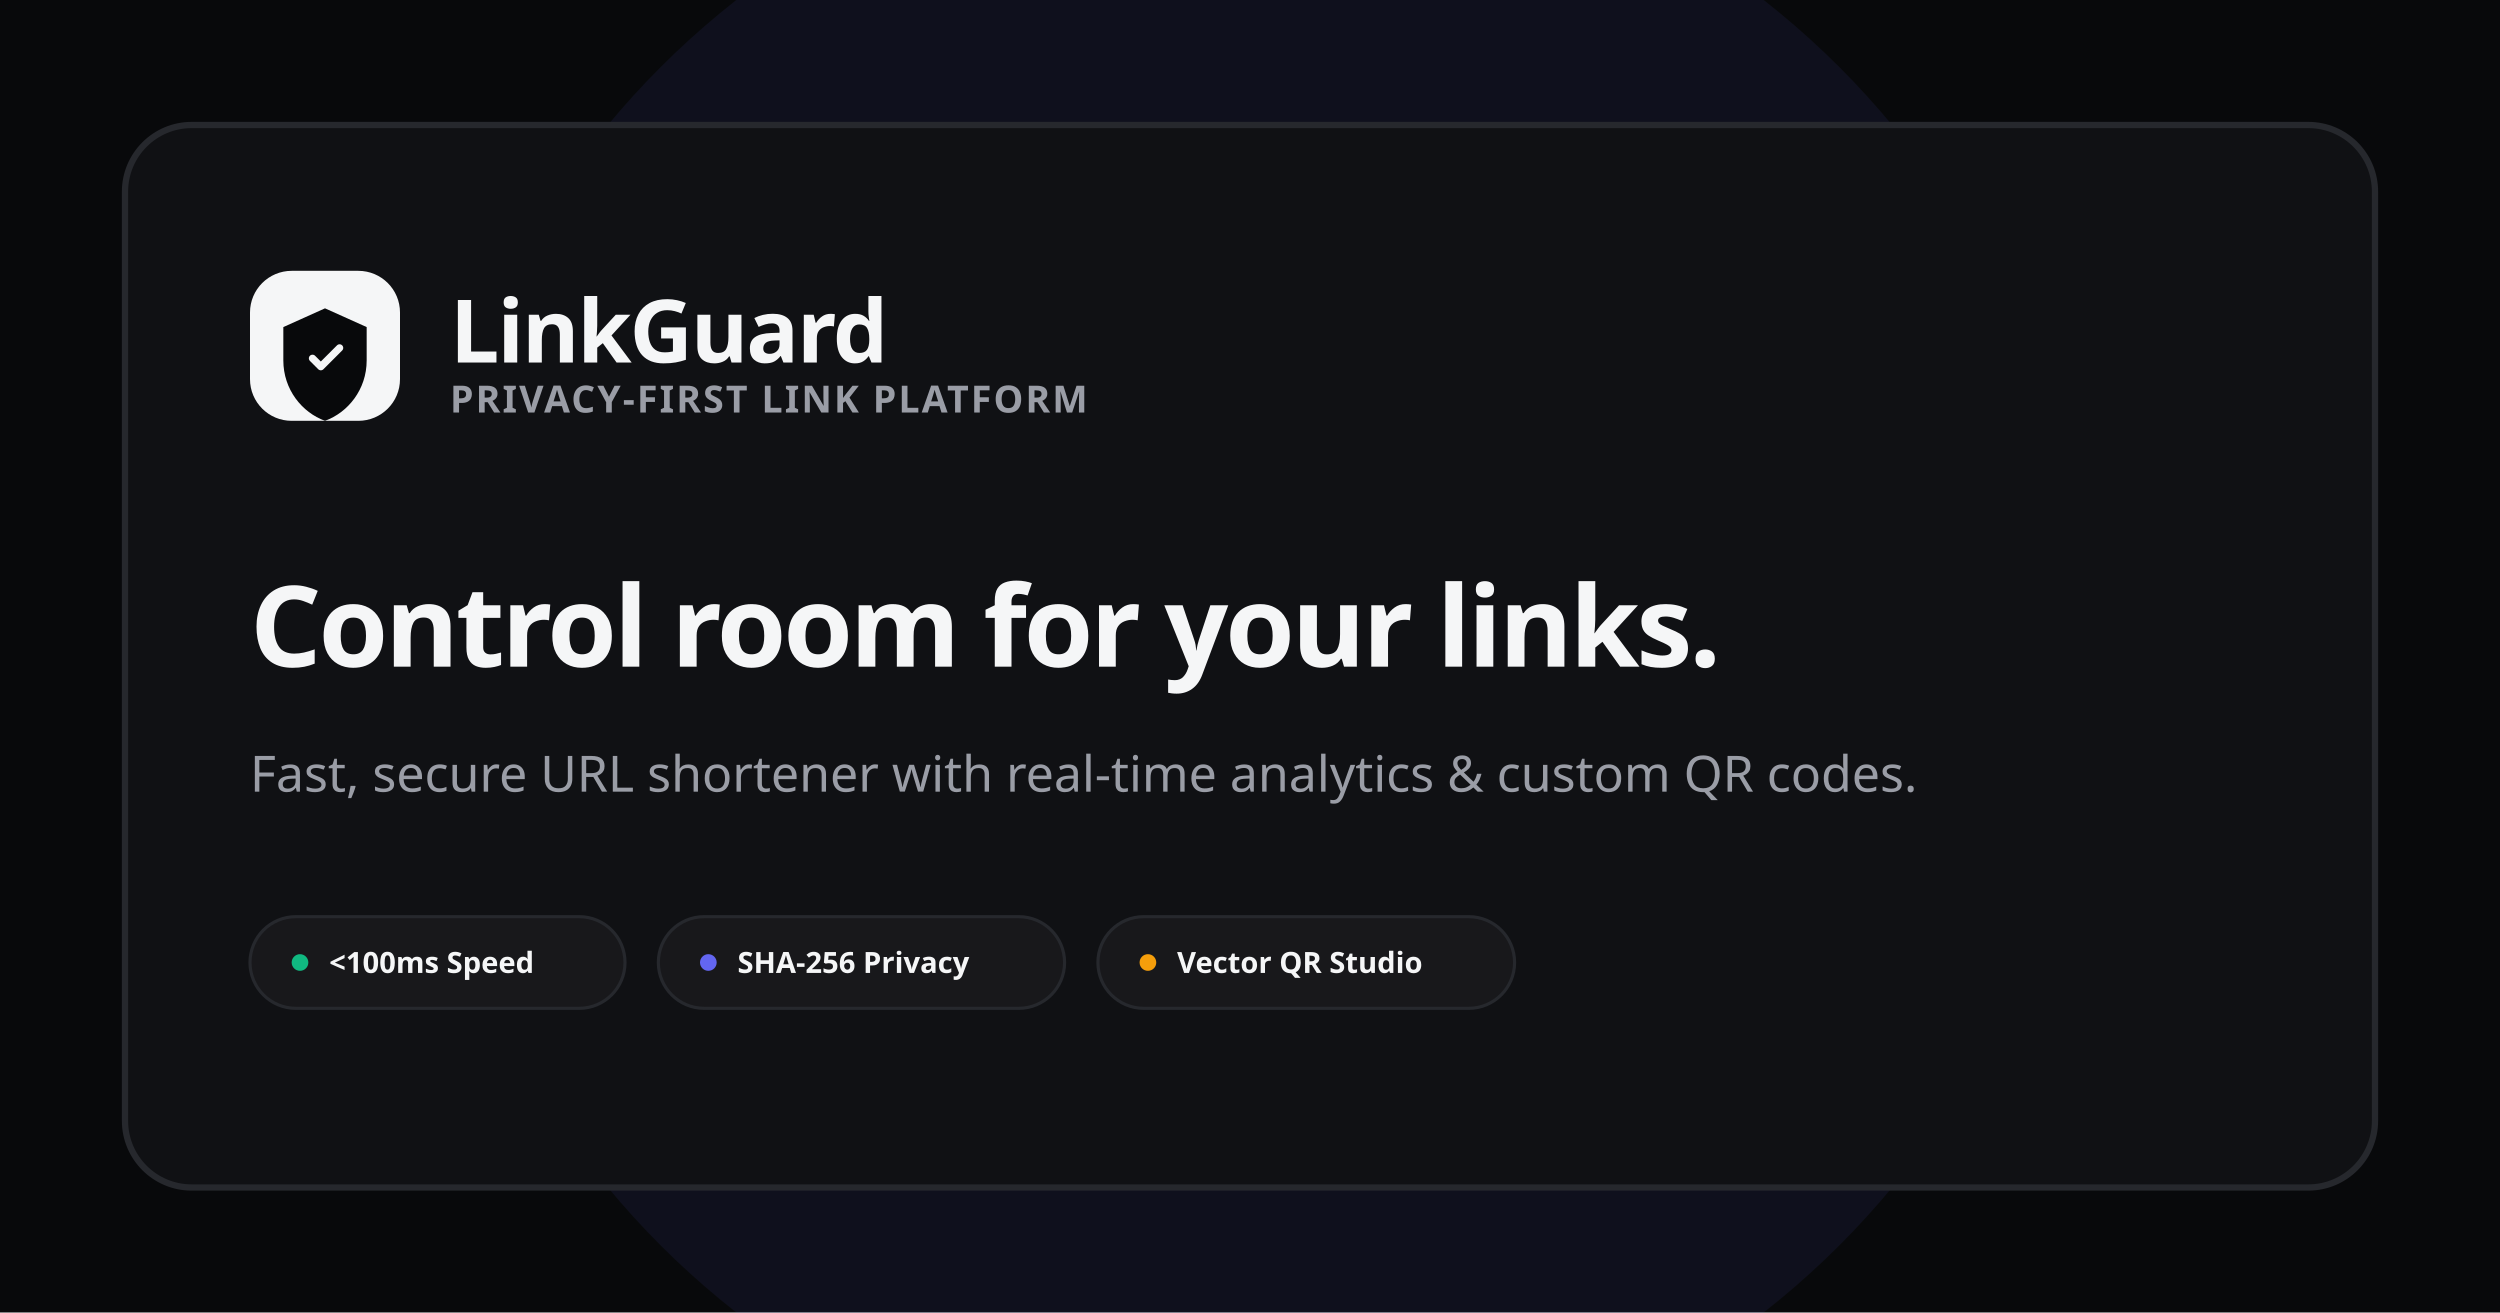
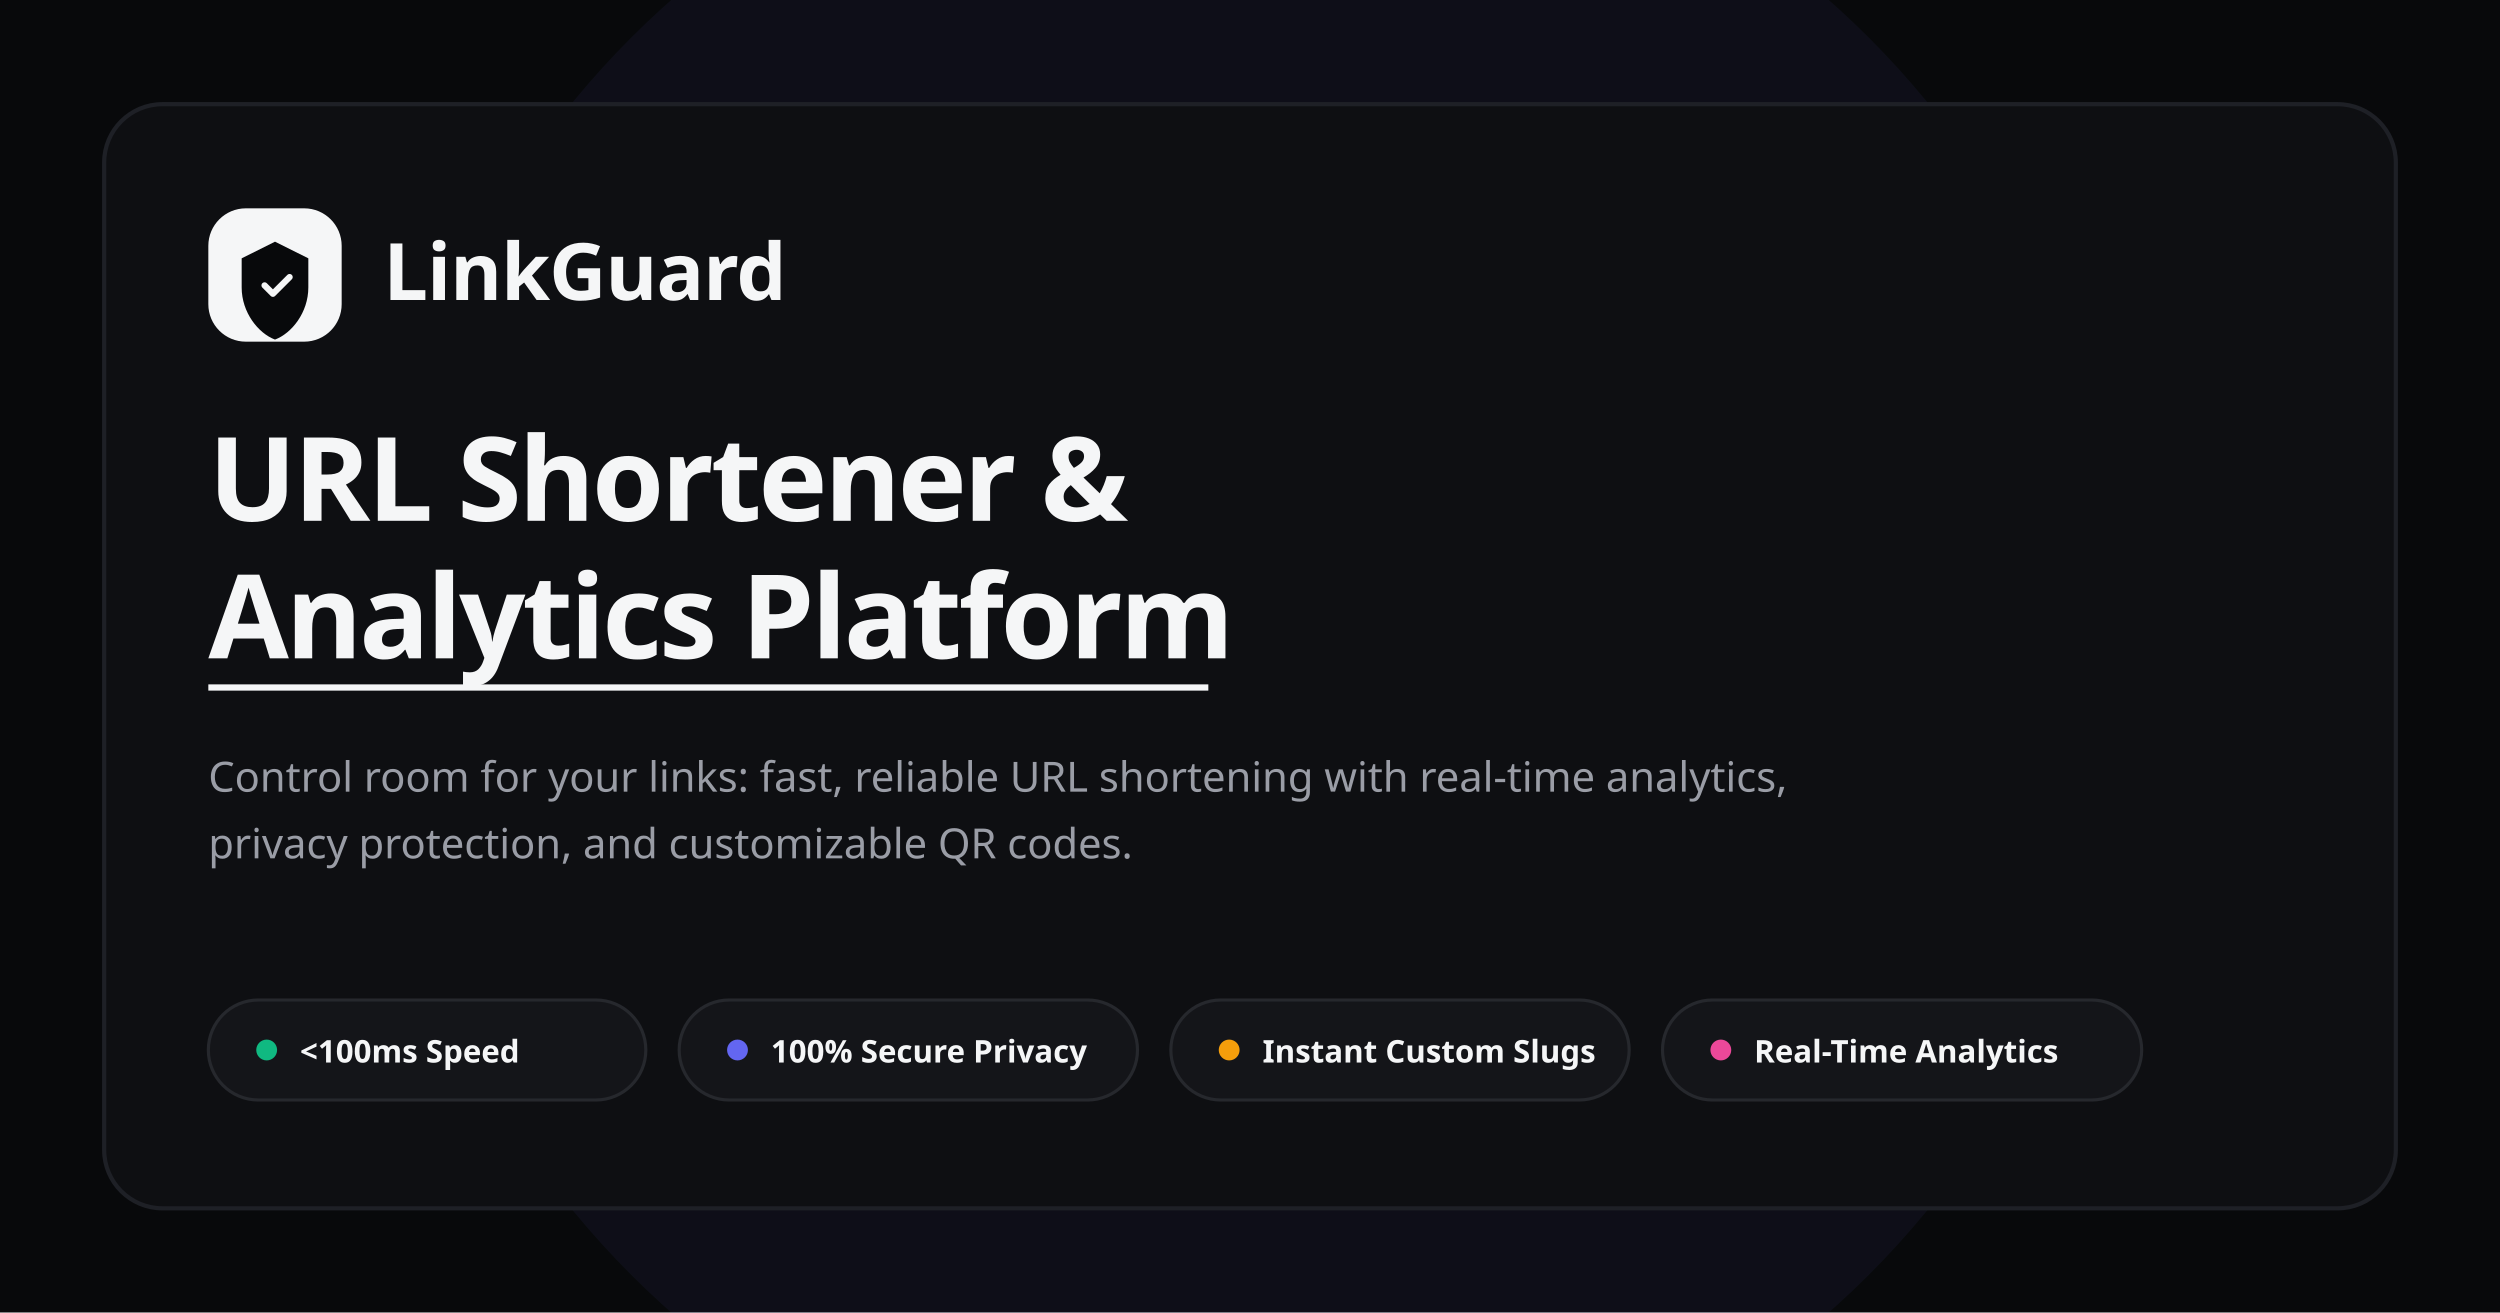
<svg xmlns="http://www.w3.org/2000/svg" width="1200" height="630" viewBox="0 0 1200 630" fill="none">
  <rect width="1200" height="630" fill="#08090B" />
-   <circle cx="600" cy="315" r="400" fill="#6366F1" opacity="0.08" />
-   <rect x="60" y="60" width="1080" height="510" rx="32" fill="#101114" stroke="#26282D" stroke-width="3" />
-   <g transform="translate(120, 130)">
-     <rect width="72" height="72" rx="20" fill="#F5F6F7" />
-     <path d="M36 18L56 27V43C56 57 47 68 36 72C25 68 16 57 16 43V27L36 18Z" fill="#08090B" />
-     <path d="M30 42L34 46L43 37" stroke="#F5F6F7" stroke-width="3.5" stroke-linecap="round" stroke-linejoin="round" />
-     <text x="96" y="44" fill="#F5F6F7" font-family="Plus Jakarta Sans, sans-serif" font-size="42" font-weight="800" letter-spacing="-1">LinkGuard</text>
-     <text x="96" y="68" fill="#9A9DA6" font-family="Plus Jakarta Sans, sans-serif" font-size="18" font-weight="600" letter-spacing="1">PRIVACY-FIRST LINK PLATFORM</text>
+   <circle cx="600" cy="315" r="420" fill="#6366F1" opacity="0.06" />
+   <rect x="50" y="50" width="1100" height="530" rx="28" fill="#0E0F12" stroke="#1E2026" stroke-width="2" />
+   <g transform="translate(100, 100)">
+     <rect width="64" height="64" rx="18" fill="#F5F6F7" />
+     <path d="M32 16L48 24V38C48 50 40 60 32 63C24 60 16 50 16 38V24L32 16Z" fill="#08090B" />
+     <path d="M27 37L31 41L39 33" stroke="#F5F6F7" stroke-width="3" stroke-linecap="round" stroke-linejoin="round" />
+     <text x="84" y="44" fill="#F5F6F7" font-family="Outfit, Plus Jakarta Sans, sans-serif" font-size="38" font-weight="800" letter-spacing="-0.5">LinkGuard</text>
  </g>
-   <text x="120" y="320" fill="#F5F6F7" font-family="Plus Jakarta Sans, sans-serif" font-size="54" font-weight="800" letter-spacing="-1.5">Control room for your links.</text>
-   <text x="120" y="380" fill="#9A9DA6" font-family="Plus Jakarta Sans, sans-serif" font-size="24" font-weight="500">Fast, secure URL shortener with real-time analytics &amp; custom QR codes.</text>
-   <g transform="translate(120, 440)">
-     <rect x="0" y="0" width="180" height="44" rx="22" fill="#18181B" stroke="#26282D" stroke-width="1.5" />
-     <circle cx="24" cy="22" r="4" fill="#10B981" />
-     <text x="38" y="27" fill="#F5F6F7" font-family="Plus Jakarta Sans, sans-serif" font-size="14" font-weight="700">&lt;100ms Speed</text>
-     <rect x="196" y="0" width="195" height="44" rx="22" fill="#18181B" stroke="#26282D" stroke-width="1.5" />
-     <circle cx="220" cy="22" r="4" fill="#6366F1" />
-     <text x="234" y="27" fill="#F5F6F7" font-family="Plus Jakarta Sans, sans-serif" font-size="14" font-weight="700">SHA-256 Privacy</text>
-     <rect x="407" y="0" width="200" height="44" rx="22" fill="#18181B" stroke="#26282D" stroke-width="1.5" />
-     <circle cx="431" cy="22" r="4" fill="#F59E0B" />
-     <text x="445" y="27" fill="#F5F6F7" font-family="Plus Jakarta Sans, sans-serif" font-size="14" font-weight="700">Vector QR Studio</text>
+   <g transform="translate(100, 250)">
+     <text x="0" y="0" fill="#F5F6F7" font-family="Outfit, Plus Jakarta Sans, sans-serif" font-size="56" font-weight="800" letter-spacing="-1.5">URL Shortener &amp;</text>
+     <text x="0" y="66" fill="#F5F6F7" font-family="Outfit, Plus Jakarta Sans, sans-serif" font-size="56" font-weight="800" letter-spacing="-1.5">Analytics Platform</text>
+     <line x1="0" y1="80" x2="480" y2="80" stroke="#F5F6F7" stroke-width="3" />
+   </g>
+   <text x="100" y="380" fill="#9A9DA6" font-family="Plus Jakarta Sans, sans-serif" font-size="20" font-weight="500">Control room for your links: fast, reliable URL shortening with real-time analytics,</text>
+   <text x="100" y="412" fill="#9A9DA6" font-family="Plus Jakarta Sans, sans-serif" font-size="20" font-weight="500">privacy protection, and customizable QR codes.</text>
+   <g transform="translate(100, 480)">
+     <rect x="0" y="0" width="210" height="48" rx="24" fill="#141519" stroke="#26282D" stroke-width="1.5" />
+     <circle cx="28" cy="24" r="5" fill="#10B981" />
+     <text x="44" y="30" fill="#F5F6F7" font-family="Plus Jakarta Sans, sans-serif" font-size="15" font-weight="700">&lt;100ms Speed</text>
+     <rect x="226" y="0" width="220" height="48" rx="24" fill="#141519" stroke="#26282D" stroke-width="1.5" />
+     <circle cx="254" cy="24" r="5" fill="#6366F1" />
+     <text x="270" y="30" fill="#F5F6F7" font-family="Plus Jakarta Sans, sans-serif" font-size="15" font-weight="700">100% Secure Privacy</text>
+     <rect x="462" y="0" width="220" height="48" rx="24" fill="#141519" stroke="#26282D" stroke-width="1.5" />
+     <circle cx="490" cy="24" r="5" fill="#F59E0B" />
+     <text x="506" y="30" fill="#F5F6F7" font-family="Plus Jakarta Sans, sans-serif" font-size="15" font-weight="700">Instant Custom Slugs</text>
+     <rect x="698" y="0" width="230" height="48" rx="24" fill="#141519" stroke="#26282D" stroke-width="1.5" />
+     <circle cx="726" cy="24" r="5" fill="#EC4899" />
+     <text x="742" y="30" fill="#F5F6F7" font-family="Plus Jakarta Sans, sans-serif" font-size="15" font-weight="700">Real-Time Analytics</text>
  </g>
</svg>
